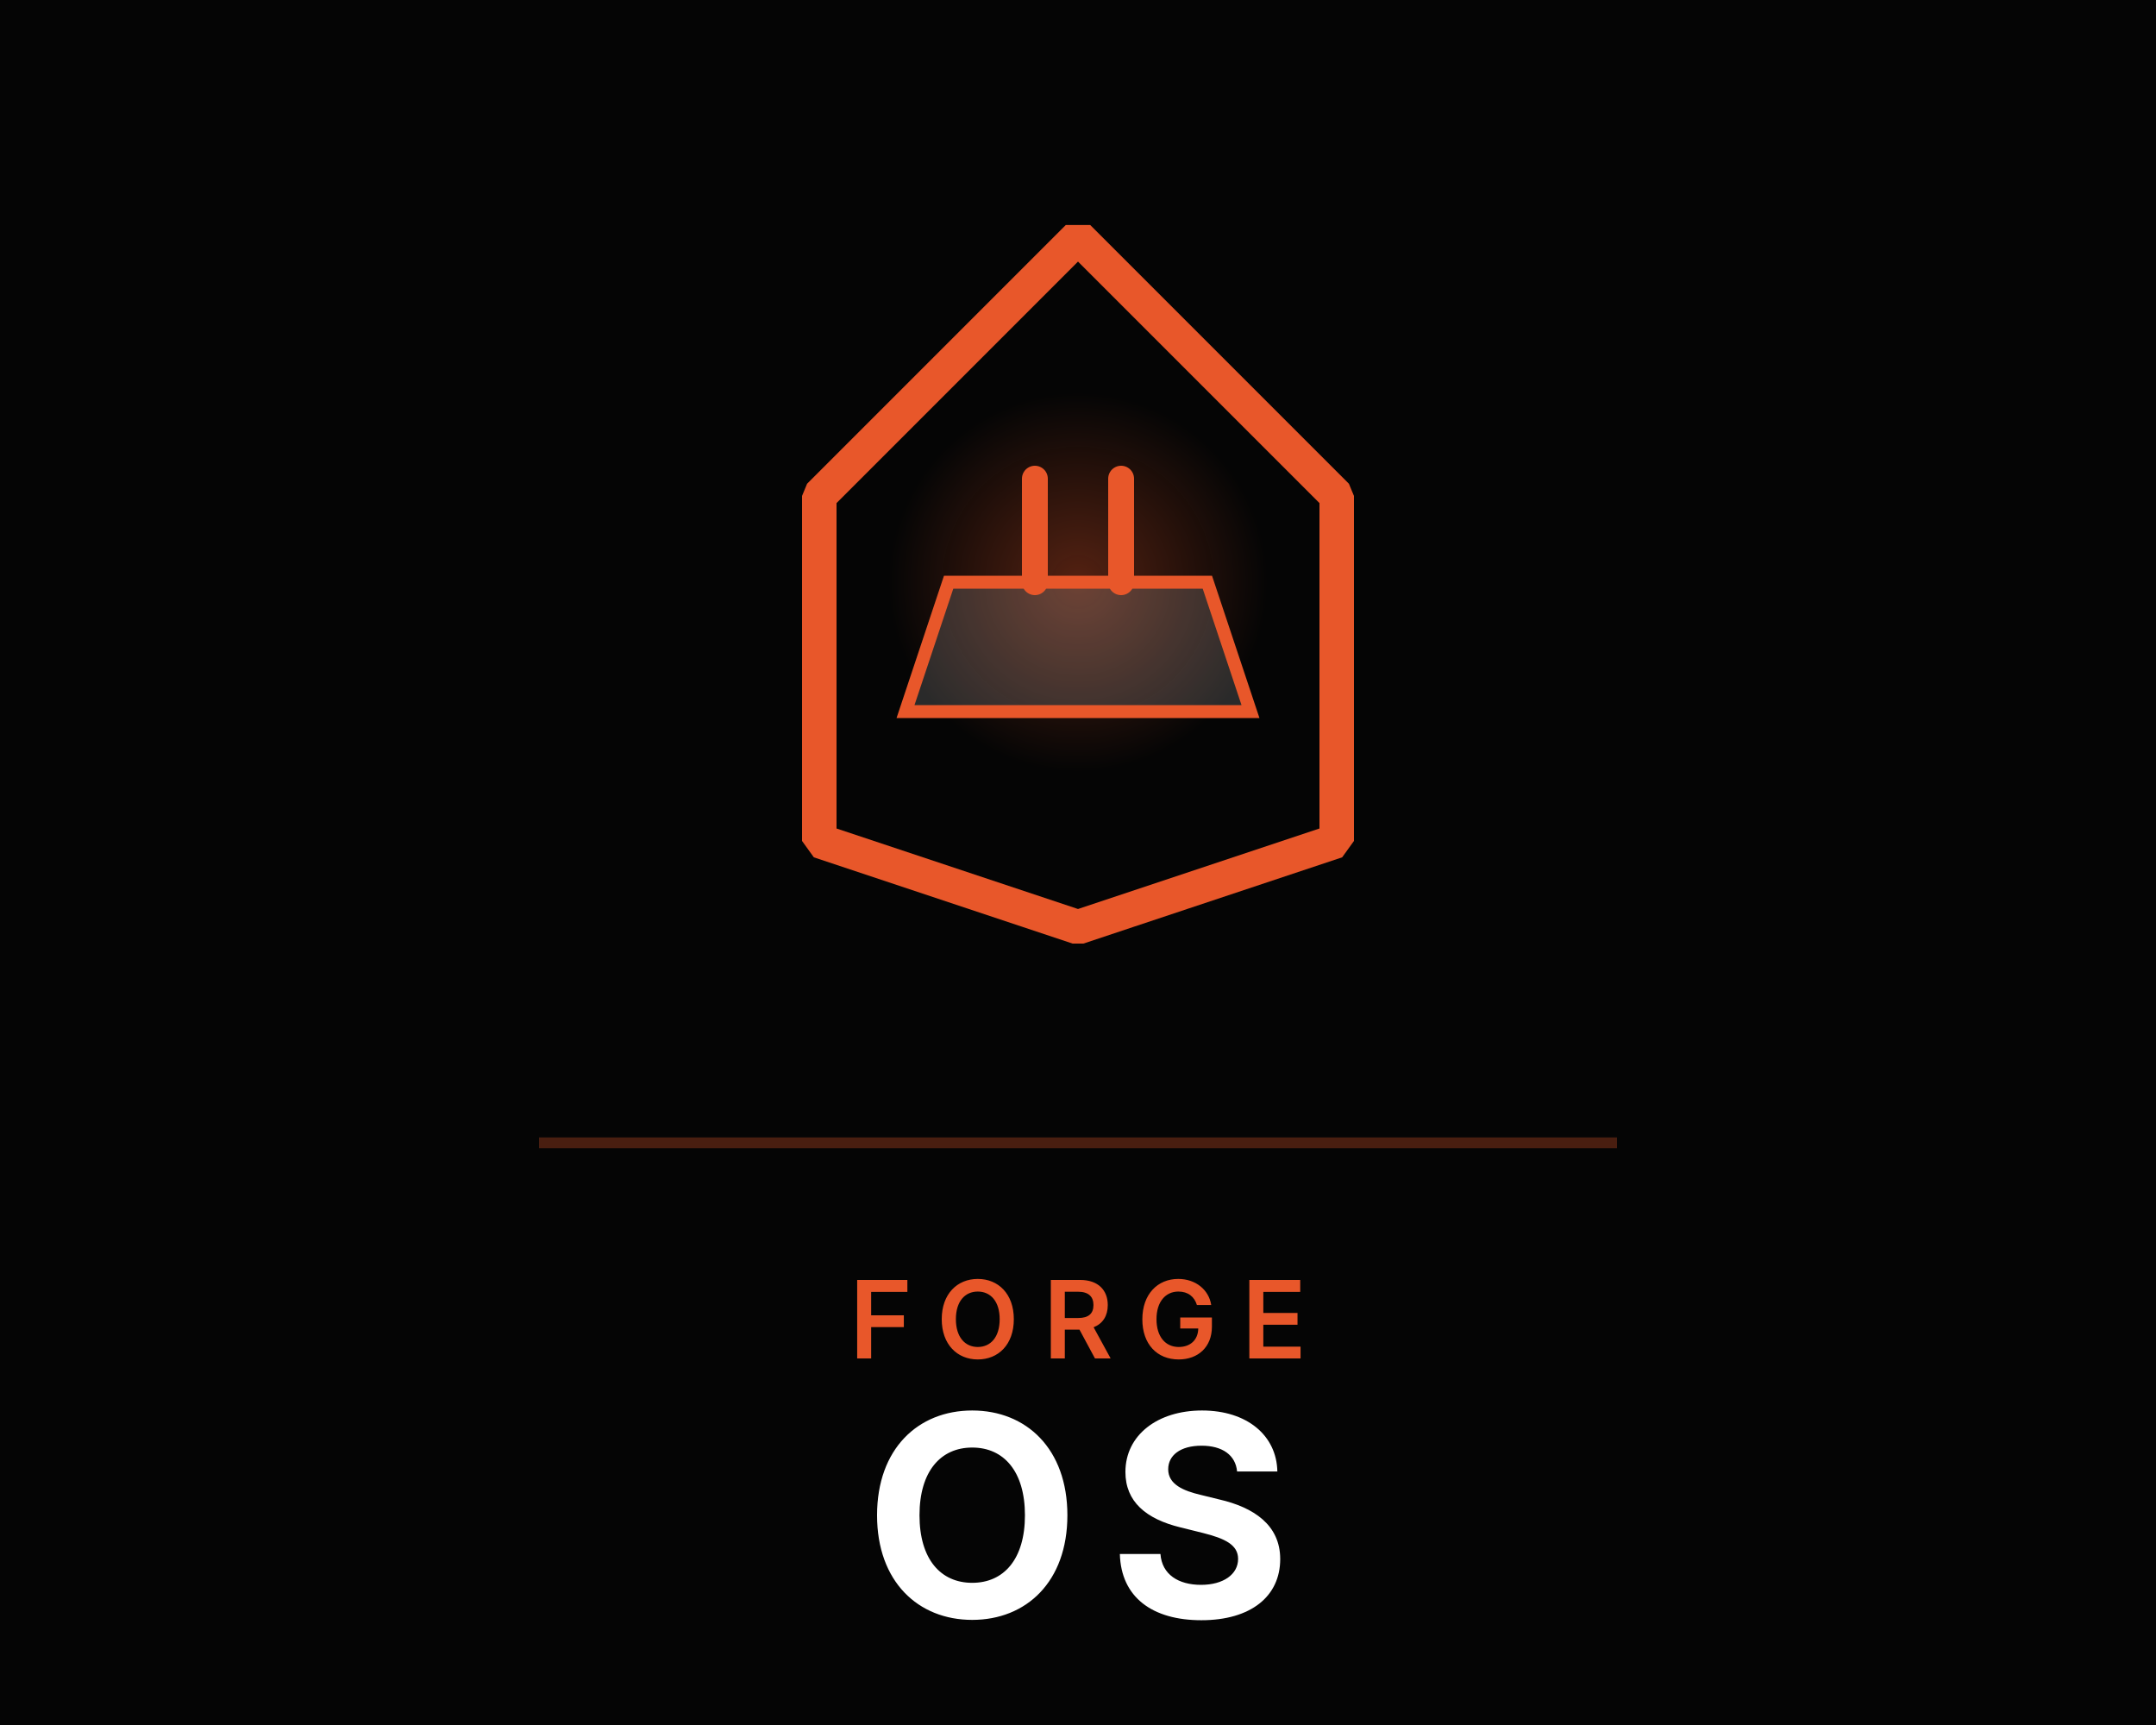
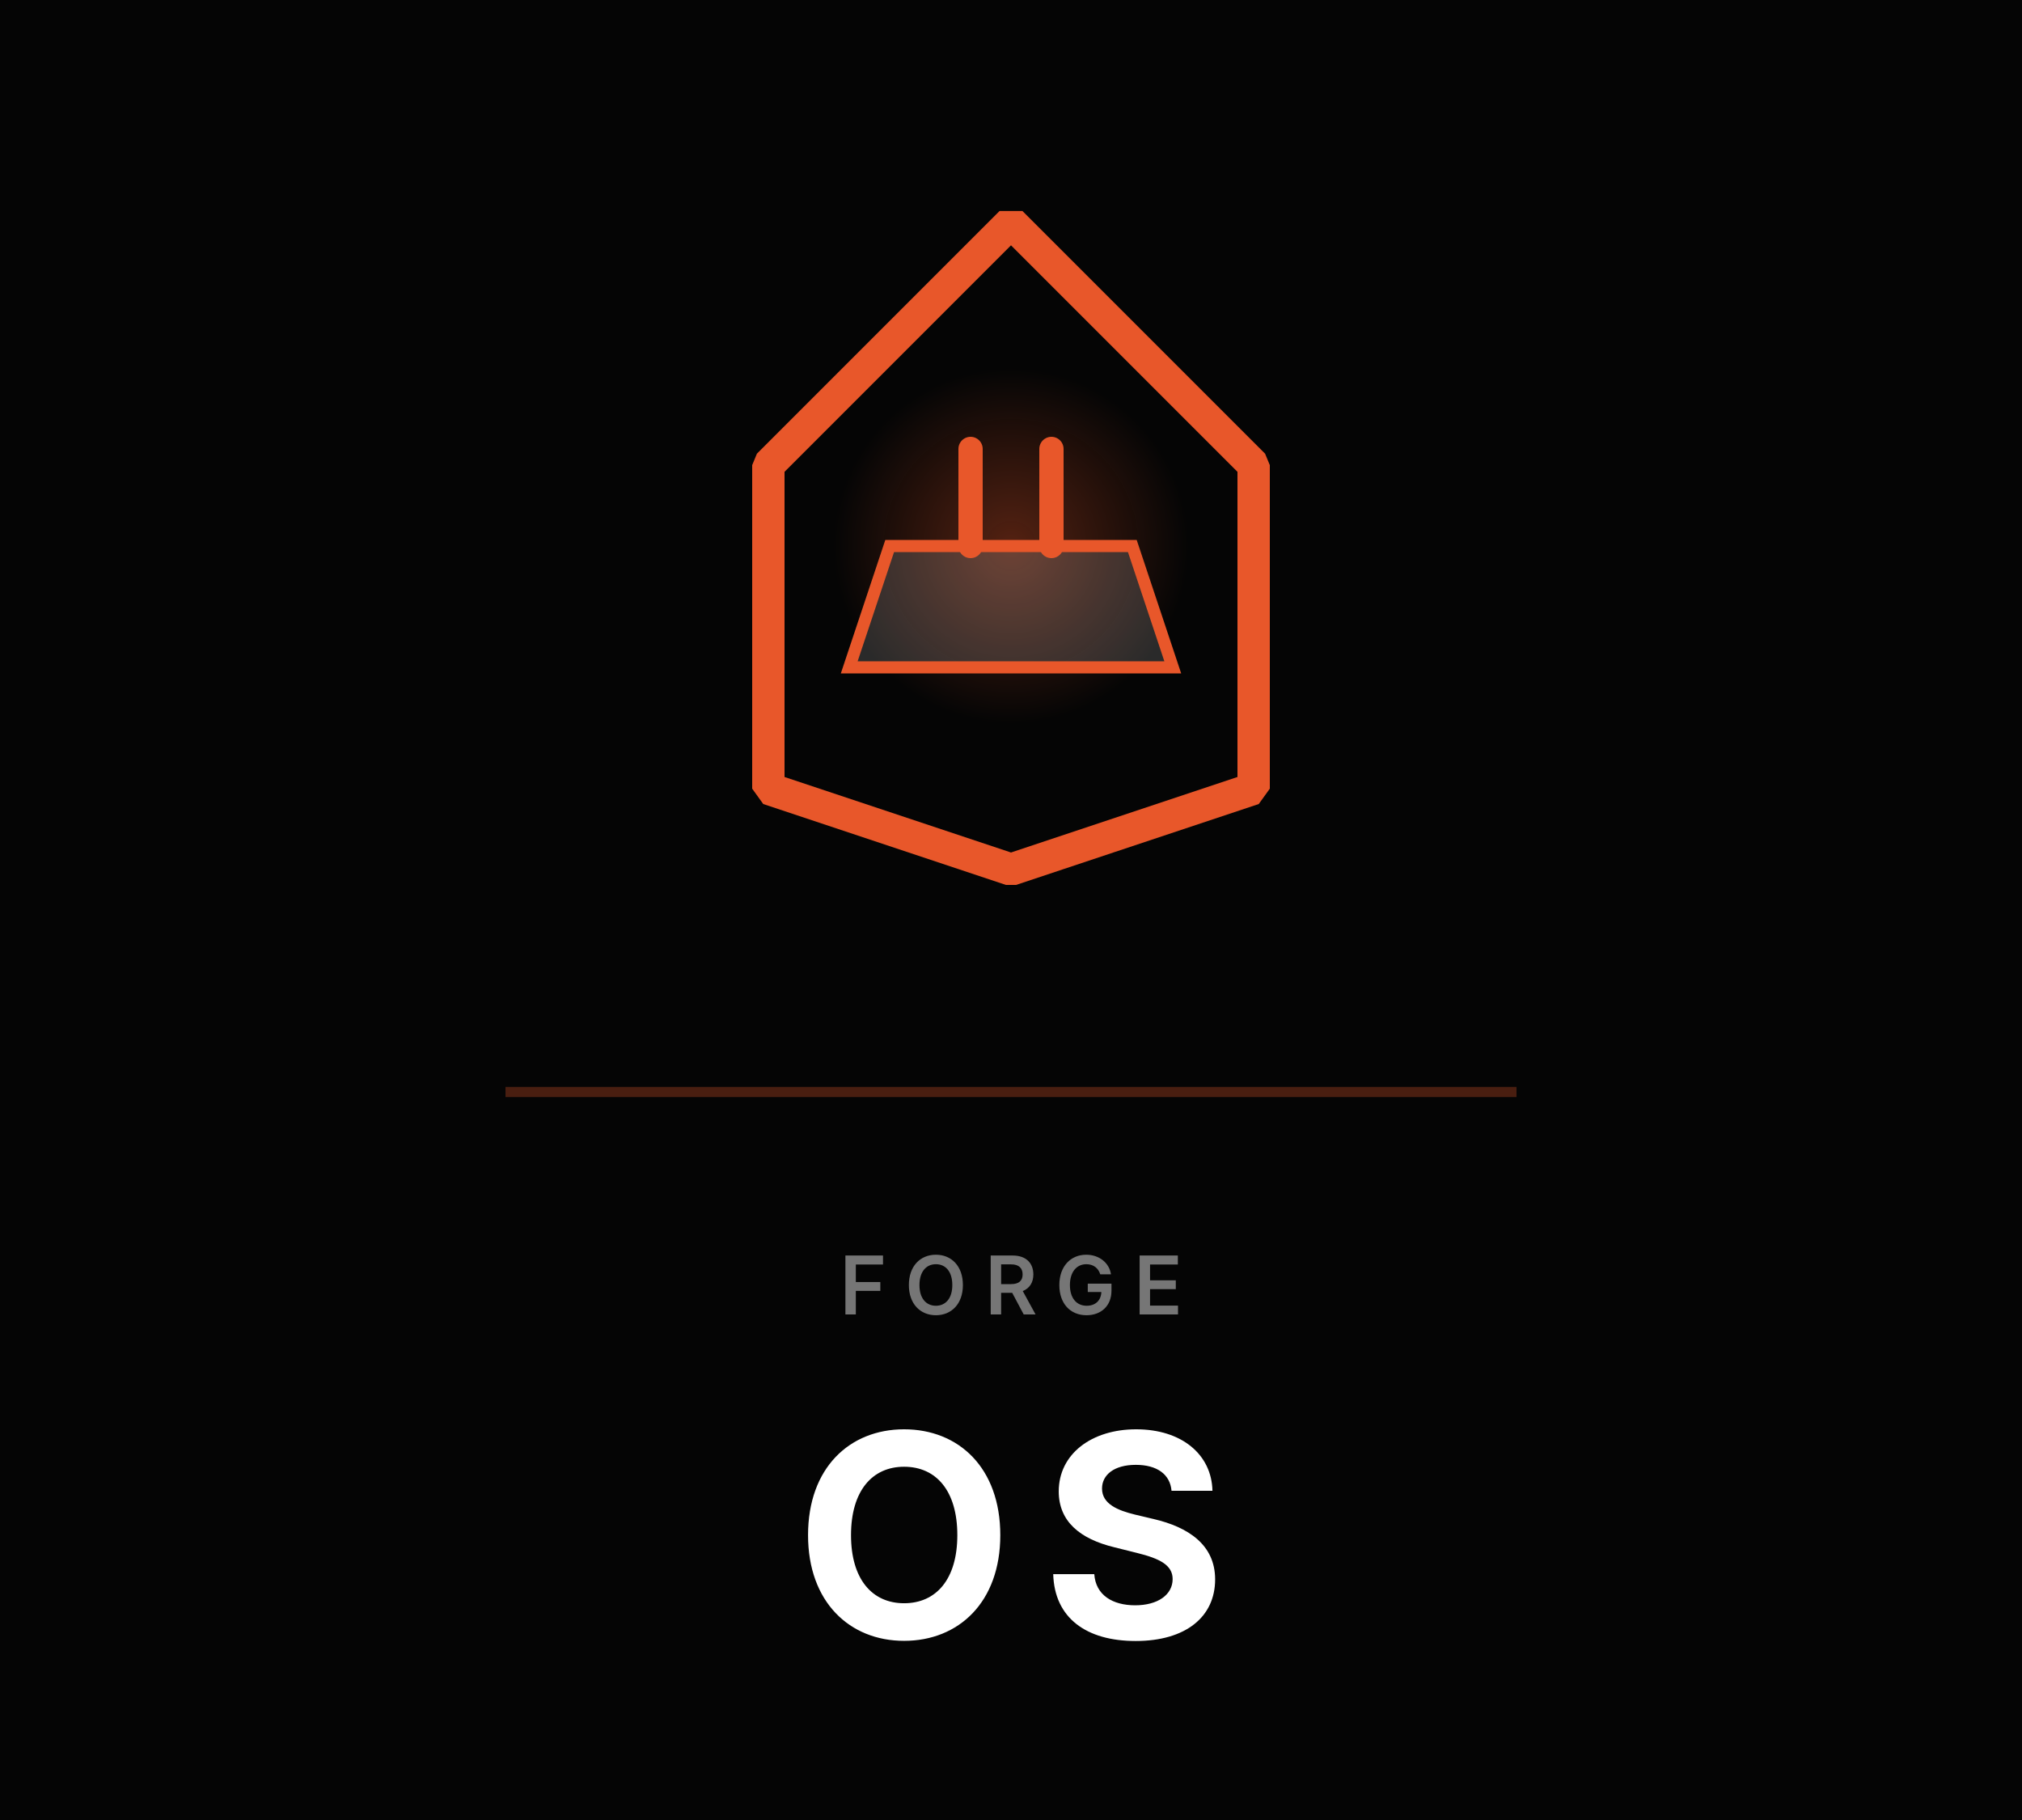
- <svg xmlns="http://www.w3.org/2000/svg" viewBox="0 0 200 160" fill="none">
-   <rect width="200" height="160" fill="#050505" />
+ <svg xmlns="http://www.w3.org/2000/svg" viewBox="0 0 200 180" fill="none">
+   <rect width="200" height="180" fill="#050505" />
  <defs>
    <radialGradient id="glow-sd" cx="50%" cy="50%" r="50%">
      <stop offset="0%" stop-color="#E8572A" stop-opacity="0.35" />
      <stop offset="100%" stop-color="#E8572A" stop-opacity="0" />
    </radialGradient>
  </defs>
  <g transform="translate(60,14) scale(0.8)">
    <circle cx="50" cy="50" r="22" fill="url(#glow-sd)" />
    <path d="M50 10L80 40V80L50 90L20 80V40L50 10Z" stroke="#E8572A" stroke-width="4" stroke-linejoin="bevel" />
    <path d="M35 50H65L70 65H30L35 50Z" fill="#ffffff" opacity="0.15" />
    <path d="M35 50H65L70 65H30L35 50Z" stroke="#E8572A" stroke-width="1.5" />
    <line x1="45" y1="38" x2="45" y2="50" stroke="#E8572A" stroke-width="3" stroke-linecap="round" />
    <line x1="55" y1="38" x2="55" y2="50" stroke="#E8572A" stroke-width="3" stroke-linecap="round" />
  </g>
-   <line x1="50" y1="106" x2="150" y2="106" stroke="#E8572A" stroke-opacity="0.3" stroke-width="1" />
-   <text x="100" y="126" font-family="Inter, -apple-system, BlinkMacSystemFont, 'Segoe UI', sans-serif" font-size="10" font-weight="600" letter-spacing="0.22em" fill="#E8572A" text-anchor="middle">FORGE</text>
-   <text x="100" y="150" font-family="Inter, -apple-system, BlinkMacSystemFont, 'Segoe UI', sans-serif" font-size="26" font-weight="700" letter-spacing="0.1em" fill="#ffffff" text-anchor="middle">OS</text>
+   <line x1="50" y1="108" x2="150" y2="108" stroke="#E8572A" stroke-opacity="0.3" stroke-width="1" />
+   <text x="100" y="130" font-family="Inter, -apple-system, BlinkMacSystemFont, 'Segoe UI', sans-serif" font-size="8" font-weight="600" letter-spacing="0.22em" fill="#ffffff" opacity="0.45" text-anchor="middle">FORGE</text>
+   <text x="100" y="162" font-family="Inter, -apple-system, BlinkMacSystemFont, 'Segoe UI', sans-serif" font-size="28" font-weight="700" letter-spacing="0.1em" fill="#ffffff" text-anchor="middle">OS</text>
</svg>
